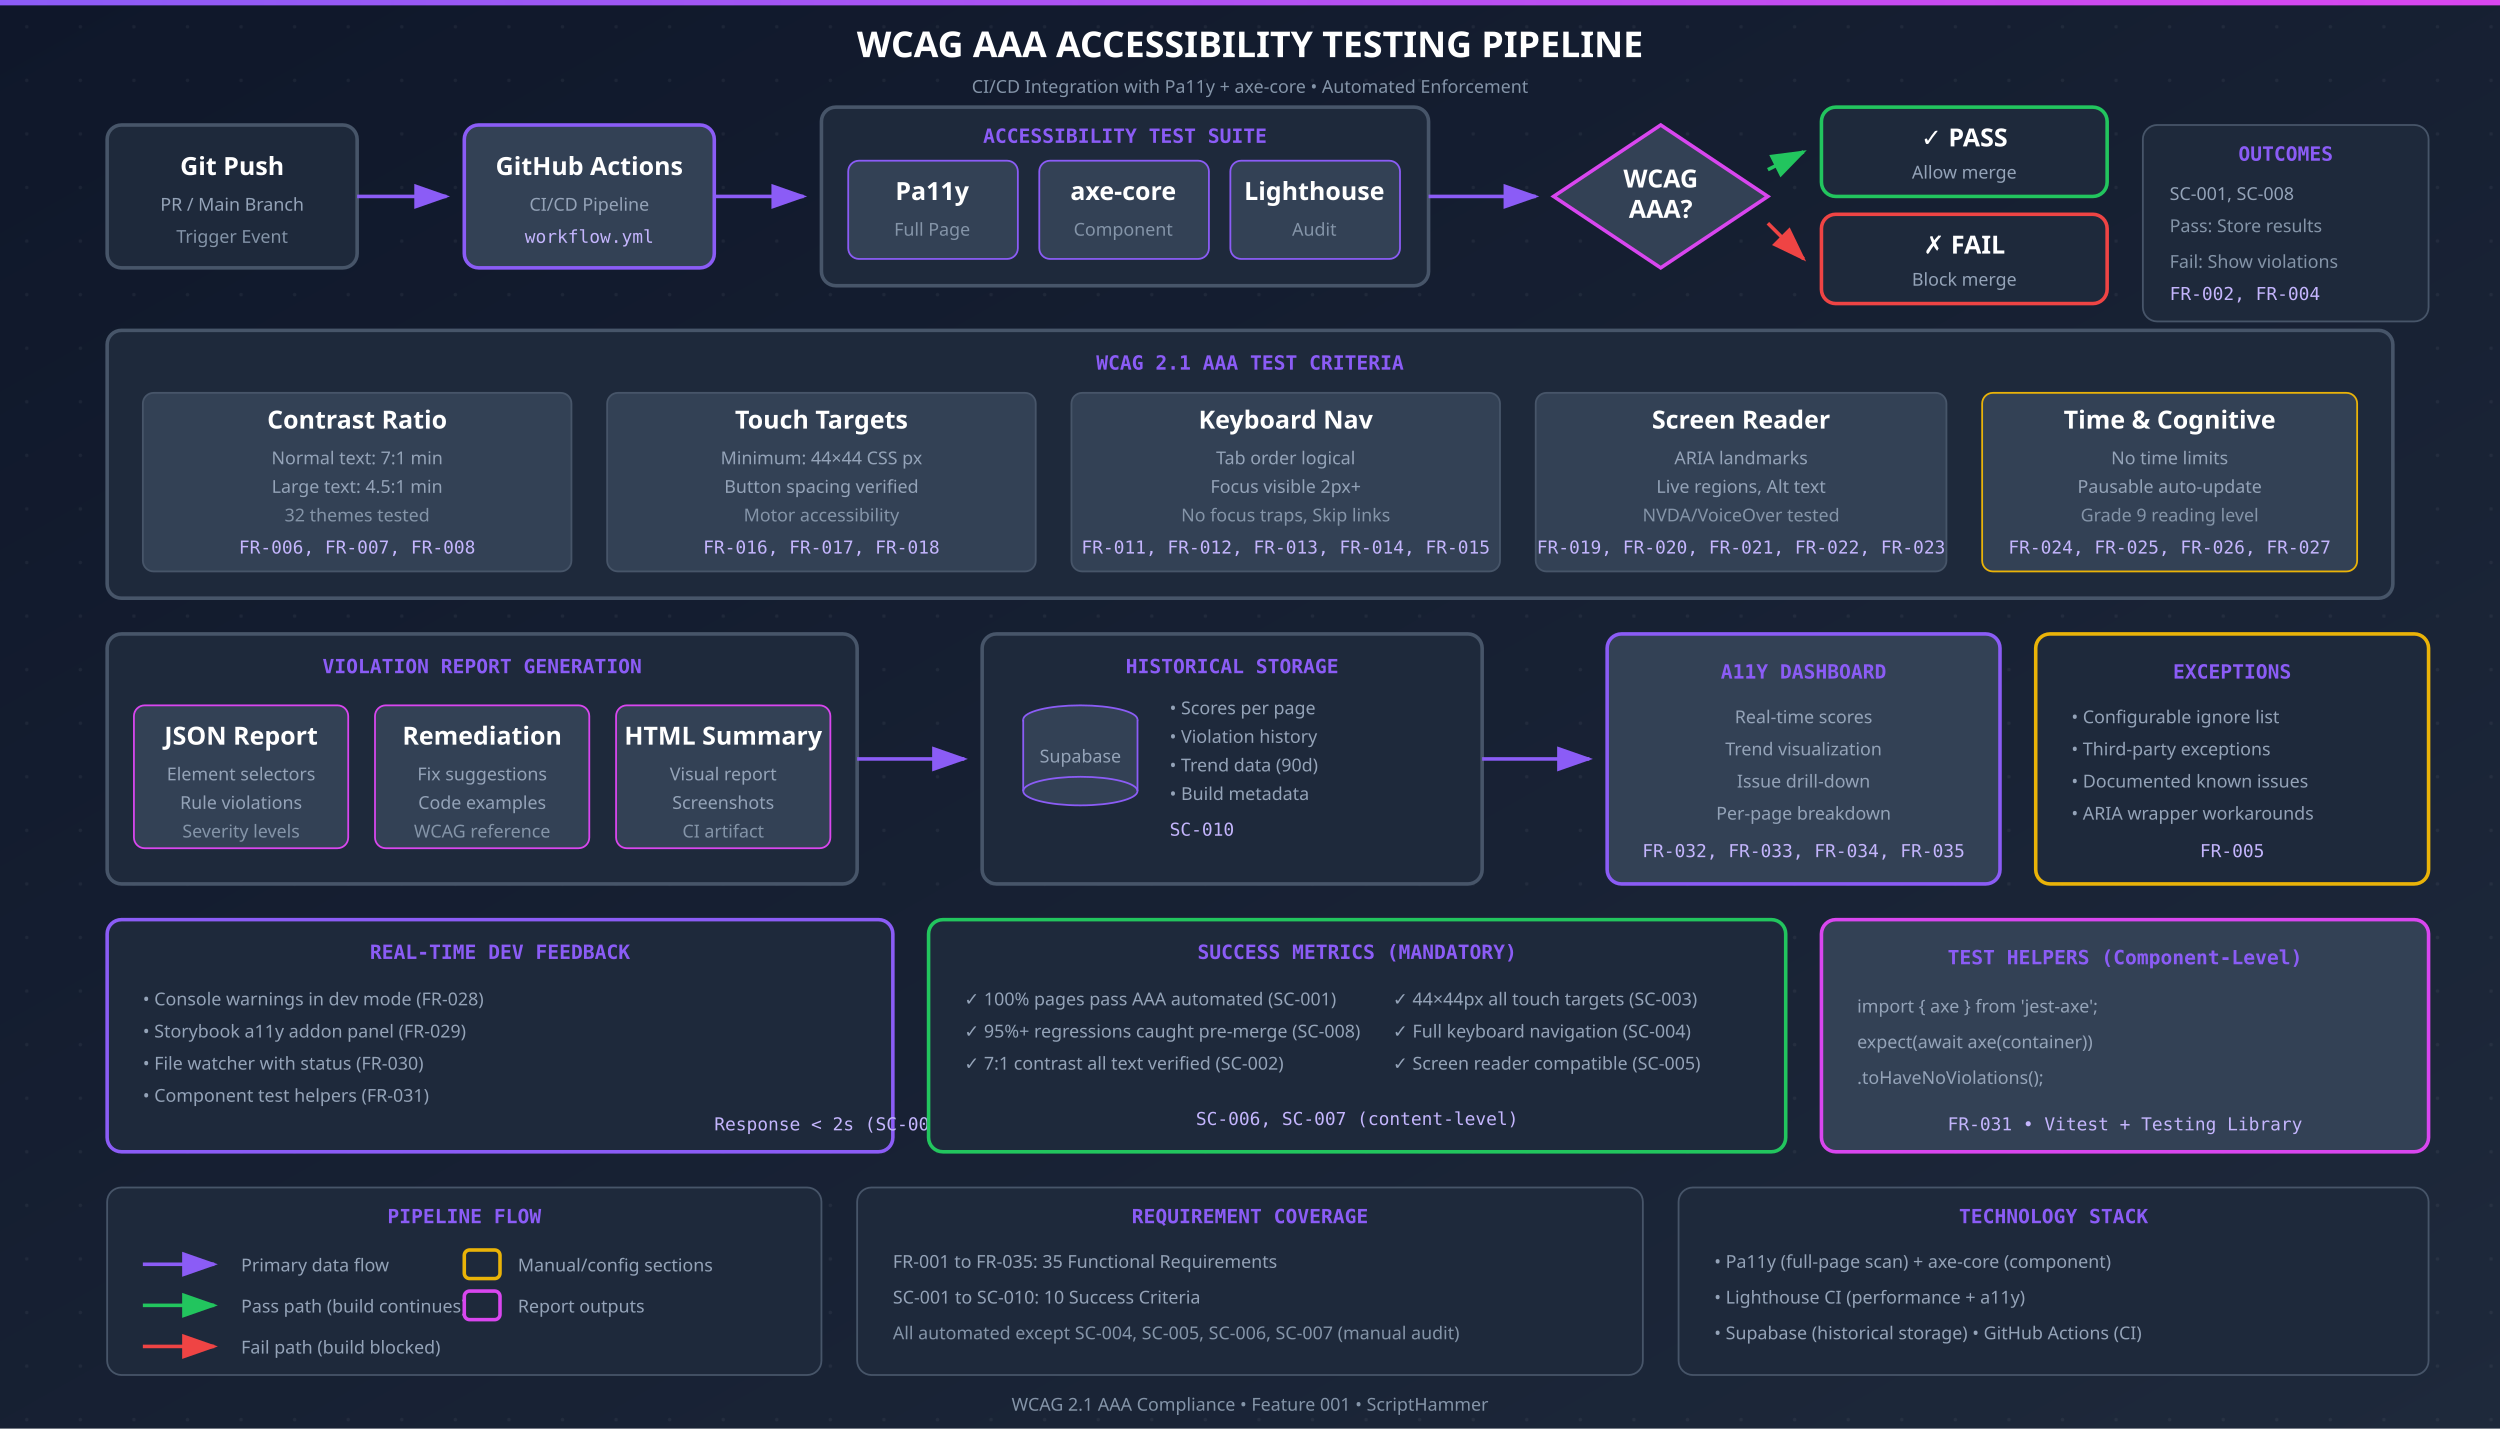
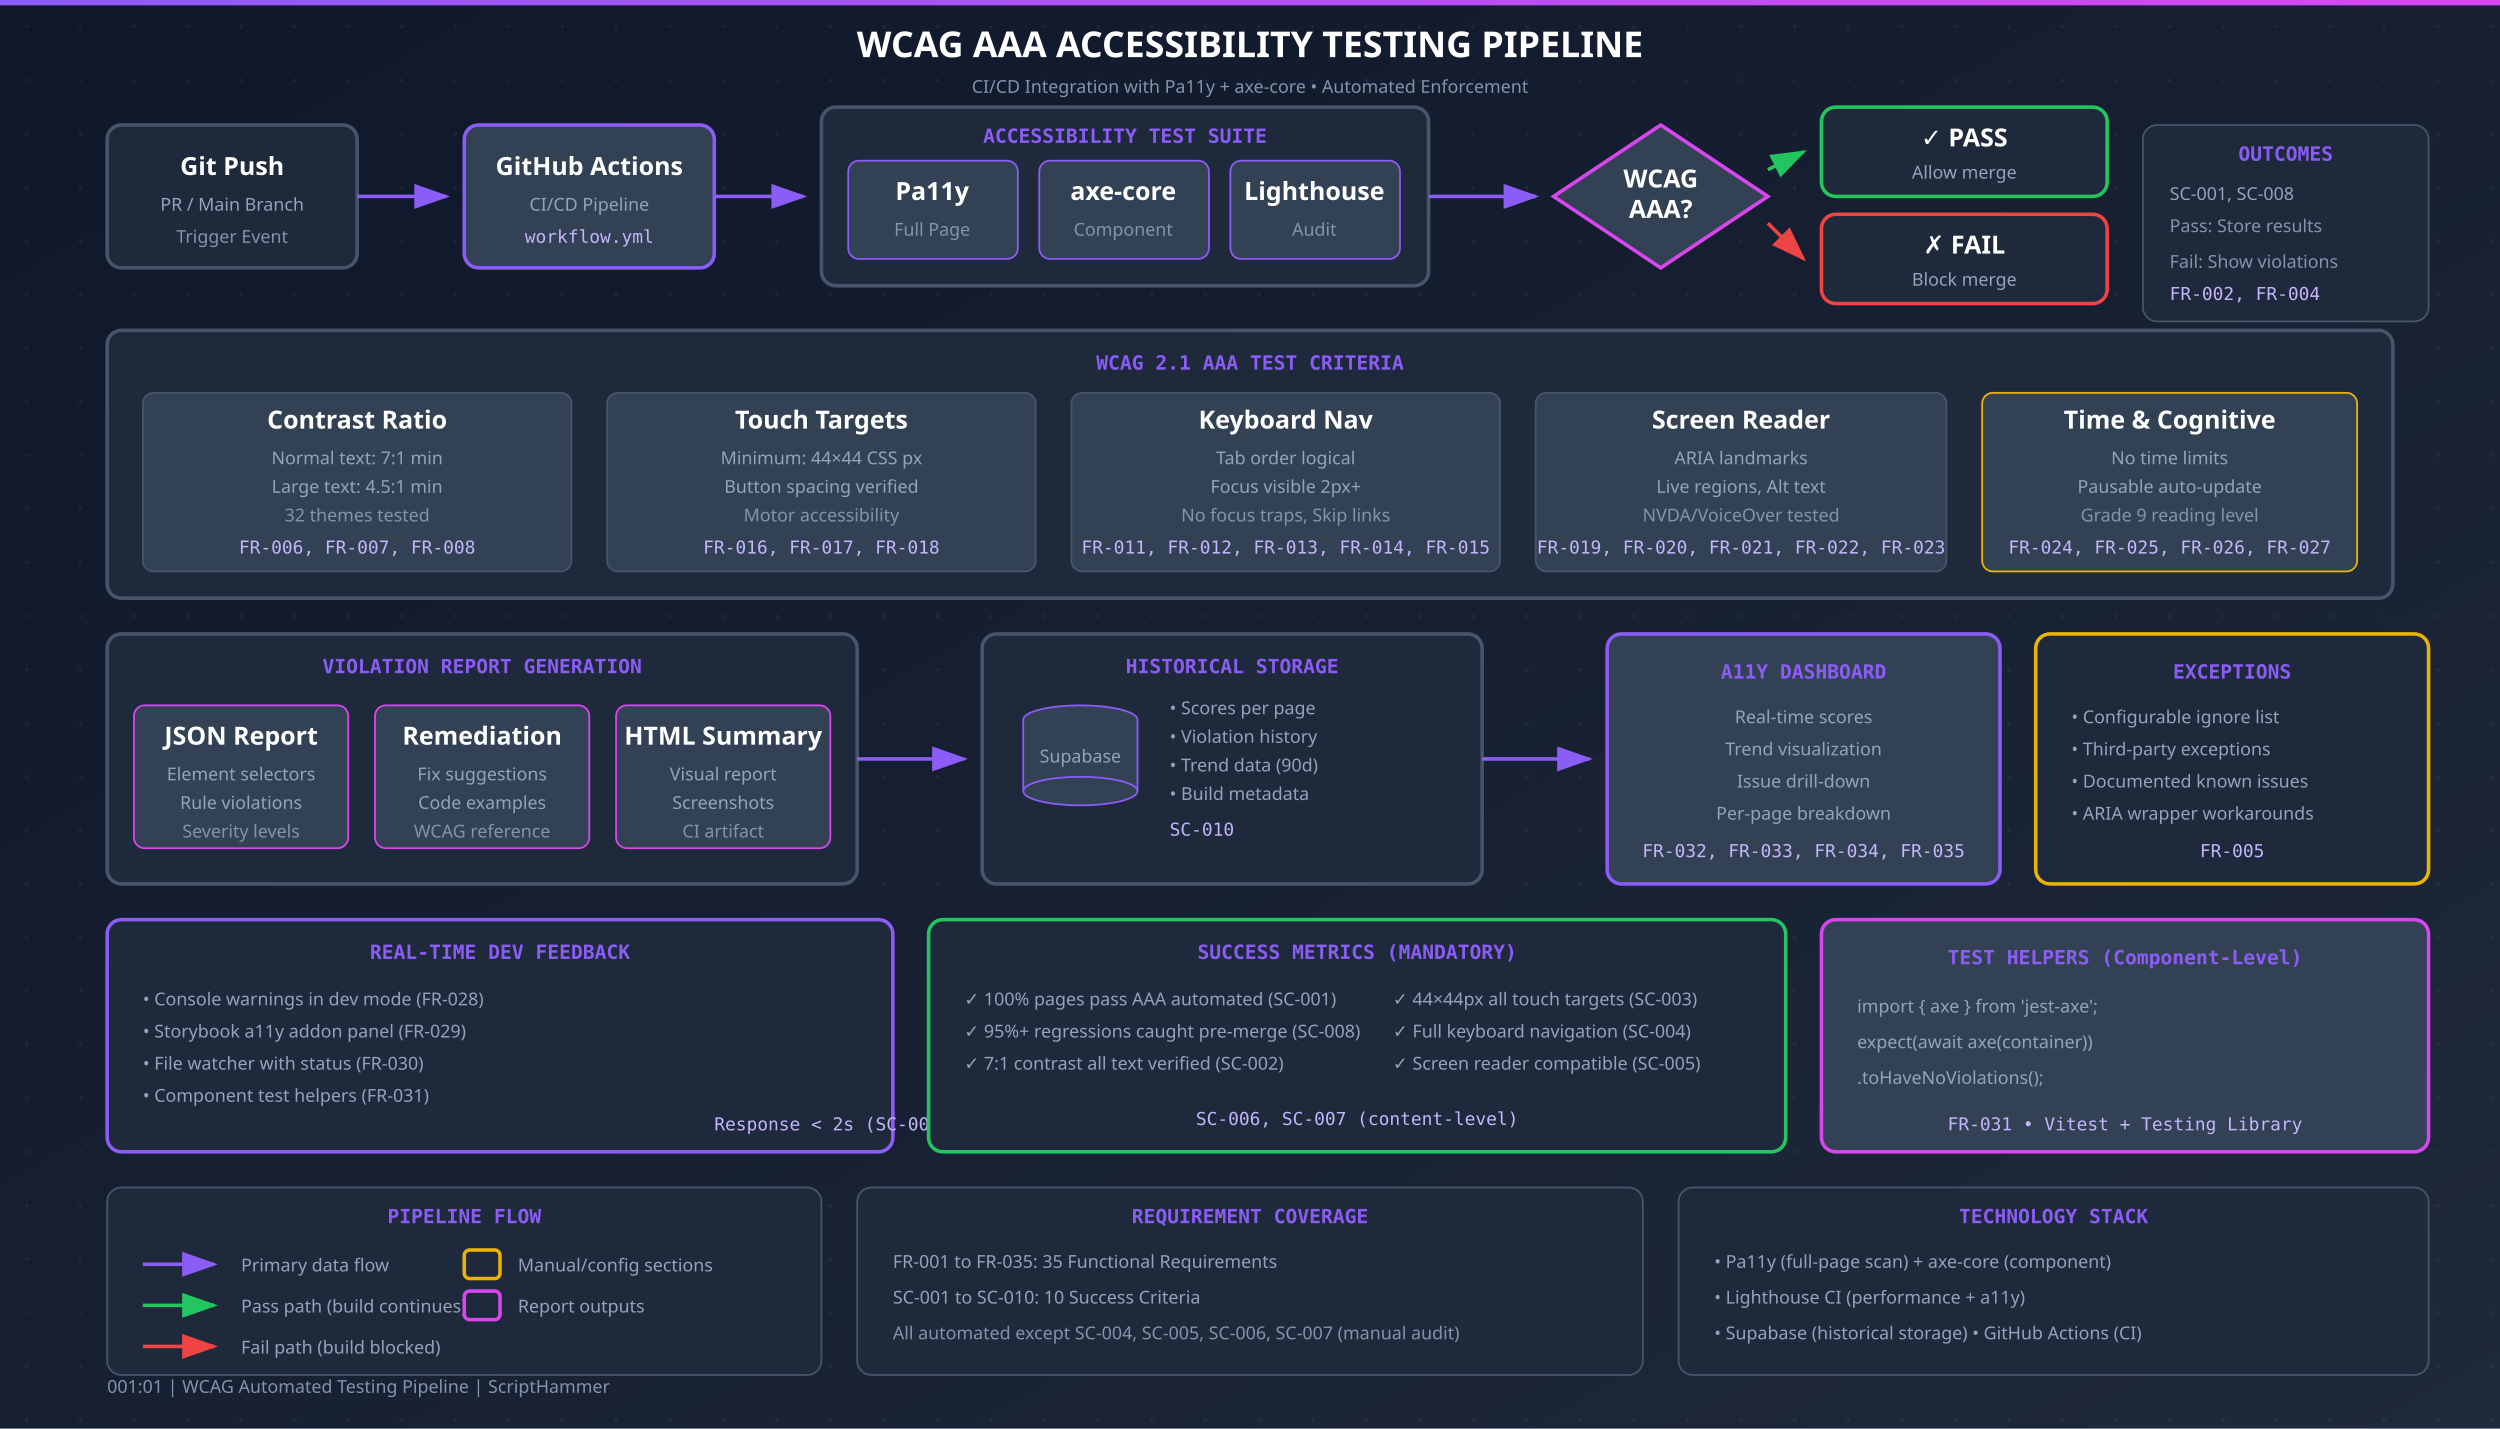
<svg xmlns="http://www.w3.org/2000/svg" viewBox="0 0 1400 800" width="1400" height="800">
  <defs>
    <linearGradient id="bgGrad" x1="0%" y1="0%" x2="100%" y2="100%">
      <stop offset="0%" style="stop-color:#0f172a" />
      <stop offset="100%" style="stop-color:#1e293b" />
    </linearGradient>
    <linearGradient id="accentGrad" x1="0%" y1="0%" x2="100%" y2="0%">
      <stop offset="0%" style="stop-color:#8b5cf6" />
      <stop offset="100%" style="stop-color:#d946ef" />
    </linearGradient>
    <style>
      .heading-lg { fill: #ffffff; font-family: system-ui, sans-serif; font-size: 20px; font-weight: bold; }
      .heading { fill: #ffffff; font-family: system-ui, sans-serif; font-size: 14px; font-weight: bold; }
      .text-md { fill: #cbd5e1; font-family: system-ui, sans-serif; font-size: 12px; }
      .text-sm { fill: #94a3b8; font-family: system-ui, sans-serif; font-size: 10px; }
      .text-muted { fill: #8494a8; font-family: system-ui, sans-serif; font-size: 10px; }
      .annotation { fill: #c4b5fd; font-family: monospace; font-size: 10px; }
      .label { fill: #8b5cf6; font-family: monospace; font-size: 11px; font-weight: bold; }
    </style>
    <marker id="arrowhead" markerWidth="10" markerHeight="7" refX="9" refY="3.5" orient="auto">
      <polygon points="0 0, 10 3.5, 0 7" fill="#8b5cf6" />
    </marker>
    <marker id="arrowSuccess" markerWidth="10" markerHeight="7" refX="9" refY="3.5" orient="auto">
      <polygon points="0 0, 10 3.5, 0 7" fill="#22c55e" />
    </marker>
    <marker id="arrowError" markerWidth="10" markerHeight="7" refX="9" refY="3.5" orient="auto">
      <polygon points="0 0, 10 3.5, 0 7" fill="#ef4444" />
    </marker>
  </defs>
  <rect width="1400" height="800" fill="url(#bgGrad)" />
  <g opacity="0.05">
    <pattern id="dots" width="30" height="30" patternUnits="userSpaceOnUse">
      <circle cx="15" cy="15" r="1" fill="#fff" />
    </pattern>
    <rect width="1400" height="800" fill="url(#dots)" />
  </g>
  <rect x="0" y="0" width="1400" height="3" fill="url(#accentGrad)" />
  <text x="700" y="32" text-anchor="middle" class="heading-lg">WCAG AAA ACCESSIBILITY TESTING PIPELINE</text>
  <text x="700" y="52" text-anchor="middle" class="text-muted">CI/CD Integration with Pa11y + axe-core • Automated Enforcement</text>
  <g transform="translate(60, 70)">
    <rect x="0" y="0" width="140" height="80" rx="8" fill="#1e293b" stroke="#475569" stroke-width="2" />
    <text x="70" y="28" text-anchor="middle" class="heading">Git Push</text>
    <text x="70" y="48" text-anchor="middle" class="text-sm">PR / Main Branch</text>
    <text x="70" y="66" text-anchor="middle" class="text-muted">Trigger Event</text>
  </g>
  <line x1="200" y1="110" x2="250" y2="110" stroke="#8b5cf6" stroke-width="2" marker-end="url(#arrowhead)" />
  <g transform="translate(260, 70)">
    <rect x="0" y="0" width="140" height="80" rx="8" fill="#334155" stroke="#8b5cf6" stroke-width="2" />
    <text x="70" y="28" text-anchor="middle" class="heading">GitHub Actions</text>
    <text x="70" y="48" text-anchor="middle" class="text-sm">CI/CD Pipeline</text>
    <text x="70" y="66" text-anchor="middle" class="annotation">workflow.yml</text>
  </g>
  <line x1="400" y1="110" x2="450" y2="110" stroke="#8b5cf6" stroke-width="2" marker-end="url(#arrowhead)" />
  <g transform="translate(460, 60)">
    <rect x="0" y="0" width="340" height="100" rx="8" fill="#1e293b" stroke="#475569" stroke-width="2" />
    <text x="170" y="20" text-anchor="middle" class="label">ACCESSIBILITY TEST SUITE</text>
    <g transform="translate(15, 30)">
      <rect x="0" y="0" width="95" height="55" rx="6" fill="#334155" stroke="#8b5cf6" stroke-width="1" />
      <text x="47" y="22" text-anchor="middle" class="heading">Pa11y</text>
      <text x="47" y="42" text-anchor="middle" class="text-muted">Full Page</text>
    </g>
    <g transform="translate(122, 30)">
      <rect x="0" y="0" width="95" height="55" rx="6" fill="#334155" stroke="#8b5cf6" stroke-width="1" />
      <text x="47" y="22" text-anchor="middle" class="heading">axe-core</text>
      <text x="47" y="42" text-anchor="middle" class="text-muted">Component</text>
    </g>
    <g transform="translate(229, 30)">
      <rect x="0" y="0" width="95" height="55" rx="6" fill="#334155" stroke="#8b5cf6" stroke-width="1" />
      <text x="47" y="22" text-anchor="middle" class="heading">Lighthouse</text>
      <text x="47" y="42" text-anchor="middle" class="text-muted">Audit</text>
    </g>
  </g>
  <line x1="800" y1="110" x2="860" y2="110" stroke="#8b5cf6" stroke-width="2" marker-end="url(#arrowhead)" />
  <g transform="translate(870, 70)">
    <polygon points="60,0 120,40 60,80 0,40" fill="#334155" stroke="#d946ef" stroke-width="2" />
    <text x="60" y="35" text-anchor="middle" class="heading">WCAG</text>
    <text x="60" y="52" text-anchor="middle" class="heading">AAA?</text>
  </g>
  <g transform="translate(1020, 60)">
    <rect x="0" y="0" width="160" height="50" rx="8" fill="#1e293b" stroke="#22c55e" stroke-width="2" />
    <text x="80" y="22" text-anchor="middle" class="heading" fill="#22c55e">✓ PASS</text>
    <text x="80" y="40" text-anchor="middle" class="text-sm">Allow merge</text>
  </g>
  <g transform="translate(1020, 120)">
    <rect x="0" y="0" width="160" height="50" rx="8" fill="#1e293b" stroke="#ef4444" stroke-width="2" />
    <text x="80" y="22" text-anchor="middle" class="heading" fill="#ef4444">✗ FAIL</text>
    <text x="80" y="40" text-anchor="middle" class="text-sm">Block merge</text>
  </g>
  <path d="M 990 95 L 1010 85" stroke="#22c55e" stroke-width="2" fill="none" marker-end="url(#arrowSuccess)" />
  <path d="M 990 125 L 1010 145" stroke="#ef4444" stroke-width="2" fill="none" marker-end="url(#arrowError)" />
  <g transform="translate(1200, 70)">
    <rect x="0" y="0" width="160" height="110" rx="8" fill="#1e293b" stroke="#475569" stroke-width="1" />
    <text x="80" y="20" text-anchor="middle" class="label">OUTCOMES</text>
    <text x="15" y="42" class="text-sm">SC-001, SC-008</text>
    <text x="15" y="60" class="text-muted">Pass: Store results</text>
    <text x="15" y="80" class="text-muted">Fail: Show violations</text>
    <text x="15" y="98" class="annotation">FR-002, FR-004</text>
  </g>
  <g transform="translate(60, 185)">
    <rect x="0" y="0" width="1280" height="150" rx="8" fill="#1e293b" stroke="#475569" stroke-width="2" />
    <text x="640" y="22" text-anchor="middle" class="label">WCAG 2.1 AAA TEST CRITERIA</text>
    <g transform="translate(20, 35)">
      <rect x="0" y="0" width="240" height="100" rx="6" fill="#334155" stroke="#475569" stroke-width="1" />
      <text x="120" y="20" text-anchor="middle" class="heading">Contrast Ratio</text>
      <text x="120" y="40" text-anchor="middle" class="text-sm">Normal text: 7:1 min</text>
      <text x="120" y="56" text-anchor="middle" class="text-sm">Large text: 4.5:1 min</text>
      <text x="120" y="72" text-anchor="middle" class="text-muted">32 themes tested</text>
      <text x="120" y="90" text-anchor="middle" class="annotation">FR-006, FR-007, FR-008</text>
    </g>
    <g transform="translate(280, 35)">
      <rect x="0" y="0" width="240" height="100" rx="6" fill="#334155" stroke="#475569" stroke-width="1" />
      <text x="120" y="20" text-anchor="middle" class="heading">Touch Targets</text>
      <text x="120" y="40" text-anchor="middle" class="text-sm">Minimum: 44×44 CSS px</text>
      <text x="120" y="56" text-anchor="middle" class="text-sm">Button spacing verified</text>
      <text x="120" y="72" text-anchor="middle" class="text-muted">Motor accessibility</text>
      <text x="120" y="90" text-anchor="middle" class="annotation">FR-016, FR-017, FR-018</text>
    </g>
    <g transform="translate(540, 35)">
      <rect x="0" y="0" width="240" height="100" rx="6" fill="#334155" stroke="#475569" stroke-width="1" />
      <text x="120" y="20" text-anchor="middle" class="heading">Keyboard Nav</text>
      <text x="120" y="40" text-anchor="middle" class="text-sm">Tab order logical</text>
      <text x="120" y="56" text-anchor="middle" class="text-sm">Focus visible 2px+</text>
      <text x="120" y="72" text-anchor="middle" class="text-muted">No focus traps, Skip links</text>
      <text x="120" y="90" text-anchor="middle" class="annotation">FR-011, FR-012, FR-013, FR-014, FR-015</text>
    </g>
    <g transform="translate(800, 35)">
      <rect x="0" y="0" width="230" height="100" rx="6" fill="#334155" stroke="#475569" stroke-width="1" />
      <text x="115" y="20" text-anchor="middle" class="heading">Screen Reader</text>
      <text x="115" y="40" text-anchor="middle" class="text-sm">ARIA landmarks</text>
      <text x="115" y="56" text-anchor="middle" class="text-sm">Live regions, Alt text</text>
      <text x="115" y="72" text-anchor="middle" class="text-muted">NVDA/VoiceOver tested</text>
      <text x="115" y="90" text-anchor="middle" class="annotation">FR-019, FR-020, FR-021, FR-022, FR-023</text>
    </g>
    <g transform="translate(1050, 35)">
      <rect x="0" y="0" width="210" height="100" rx="6" fill="#334155" stroke="#eab308" stroke-width="1" />
      <text x="105" y="20" text-anchor="middle" class="heading" fill="#eab308">Time &amp; Cognitive</text>
      <text x="105" y="40" text-anchor="middle" class="text-sm">No time limits</text>
      <text x="105" y="56" text-anchor="middle" class="text-sm">Pausable auto-update</text>
      <text x="105" y="72" text-anchor="middle" class="text-muted">Grade 9 reading level</text>
      <text x="105" y="90" text-anchor="middle" class="annotation">FR-024, FR-025, FR-026, FR-027</text>
    </g>
  </g>
  <g transform="translate(60, 355)">
    <rect x="0" y="0" width="420" height="140" rx="8" fill="#1e293b" stroke="#475569" stroke-width="2" />
    <text x="210" y="22" text-anchor="middle" class="label">VIOLATION REPORT GENERATION</text>
    <g transform="translate(15, 40)">
      <rect x="0" y="0" width="120" height="80" rx="6" fill="#334155" stroke="#d946ef" stroke-width="1" />
      <text x="60" y="22" text-anchor="middle" class="heading">JSON Report</text>
      <text x="60" y="42" text-anchor="middle" class="text-sm">Element selectors</text>
      <text x="60" y="58" text-anchor="middle" class="text-sm">Rule violations</text>
      <text x="60" y="74" text-anchor="middle" class="text-muted">Severity levels</text>
    </g>
    <g transform="translate(150, 40)">
      <rect x="0" y="0" width="120" height="80" rx="6" fill="#334155" stroke="#d946ef" stroke-width="1" />
      <text x="60" y="22" text-anchor="middle" class="heading">Remediation</text>
      <text x="60" y="42" text-anchor="middle" class="text-sm">Fix suggestions</text>
      <text x="60" y="58" text-anchor="middle" class="text-sm">Code examples</text>
      <text x="60" y="74" text-anchor="middle" class="text-muted">WCAG reference</text>
    </g>
    <g transform="translate(285, 40)">
      <rect x="0" y="0" width="120" height="80" rx="6" fill="#334155" stroke="#d946ef" stroke-width="1" />
      <text x="60" y="22" text-anchor="middle" class="heading">HTML Summary</text>
      <text x="60" y="42" text-anchor="middle" class="text-sm">Visual report</text>
      <text x="60" y="58" text-anchor="middle" class="text-sm">Screenshots</text>
      <text x="60" y="74" text-anchor="middle" class="text-muted">CI artifact</text>
    </g>
  </g>
  <line x1="480" y1="425" x2="540" y2="425" stroke="#8b5cf6" stroke-width="2" marker-end="url(#arrowhead)" />
  <g transform="translate(550, 355)">
    <rect x="0" y="0" width="280" height="140" rx="8" fill="#1e293b" stroke="#475569" stroke-width="2" />
    <text x="140" y="22" text-anchor="middle" class="label">HISTORICAL STORAGE</text>
    <g transform="translate(15, 40)">
      <ellipse cx="40" cy="8" rx="32" ry="8" fill="#334155" stroke="#8b5cf6" stroke-width="1" />
      <rect x="8" y="8" width="64" height="40" fill="#334155" />
      <ellipse cx="40" cy="48" rx="32" ry="8" fill="#334155" stroke="#8b5cf6" stroke-width="1" />
      <line x1="8" y1="8" x2="8" y2="48" stroke="#8b5cf6" stroke-width="1" />
      <line x1="72" y1="8" x2="72" y2="48" stroke="#8b5cf6" stroke-width="1" />
      <text x="40" y="32" text-anchor="middle" class="text-sm">Supabase</text>
    </g>
    <g transform="translate(105, 45)">
      <text x="0" y="0" class="text-sm">• Scores per page</text>
      <text x="0" y="16" class="text-sm">• Violation history</text>
      <text x="0" y="32" class="text-sm">• Trend data (90d)</text>
      <text x="0" y="48" class="text-sm">• Build metadata</text>
      <text x="0" y="68" class="annotation">SC-010</text>
    </g>
  </g>
  <line x1="830" y1="425" x2="890" y2="425" stroke="#8b5cf6" stroke-width="2" marker-end="url(#arrowhead)" />
  <g transform="translate(900, 355)">
    <rect x="0" y="0" width="220" height="140" rx="8" fill="#334155" stroke="#8b5cf6" stroke-width="2" />
    <text x="110" y="25" text-anchor="middle" class="label">A11Y DASHBOARD</text>
    <text x="110" y="50" text-anchor="middle" class="text-sm">Real-time scores</text>
    <text x="110" y="68" text-anchor="middle" class="text-sm">Trend visualization</text>
    <text x="110" y="86" text-anchor="middle" class="text-sm">Issue drill-down</text>
    <text x="110" y="104" text-anchor="middle" class="text-sm">Per-page breakdown</text>
    <text x="110" y="125" text-anchor="middle" class="annotation">FR-032, FR-033, FR-034, FR-035</text>
  </g>
  <g transform="translate(1140, 355)">
    <rect x="0" y="0" width="220" height="140" rx="8" fill="#1e293b" stroke="#eab308" stroke-width="2" />
    <text x="110" y="25" text-anchor="middle" class="label" fill="#eab308">EXCEPTIONS</text>
    <text x="20" y="50" class="text-sm">• Configurable ignore list</text>
    <text x="20" y="68" class="text-sm">• Third-party exceptions</text>
    <text x="20" y="86" class="text-sm">• Documented known issues</text>
    <text x="20" y="104" class="text-sm">• ARIA wrapper workarounds</text>
    <text x="110" y="125" text-anchor="middle" class="annotation">FR-005</text>
  </g>
  <g transform="translate(60, 515)">
    <rect x="0" y="0" width="440" height="130" rx="8" fill="#1e293b" stroke="#8b5cf6" stroke-width="2" />
    <text x="220" y="22" text-anchor="middle" class="label">REAL-TIME DEV FEEDBACK</text>
    <text x="20" y="48" class="text-sm">• Console warnings in dev mode (FR-028)</text>
    <text x="20" y="66" class="text-sm">• Storybook a11y addon panel (FR-029)</text>
    <text x="20" y="84" class="text-sm">• File watcher with status (FR-030)</text>
    <text x="20" y="102" class="text-sm">• Component test helpers (FR-031)</text>
    <text x="340" y="118" class="annotation">Response &lt; 2s (SC-009)</text>
  </g>
  <g transform="translate(520, 515)">
    <rect x="0" y="0" width="480" height="130" rx="8" fill="#1e293b" stroke="#22c55e" stroke-width="2" />
    <text x="240" y="22" text-anchor="middle" class="label" fill="#22c55e">SUCCESS METRICS (MANDATORY)</text>
    <text x="20" y="48" class="text-sm">✓ 100% pages pass AAA automated (SC-001)</text>
    <text x="20" y="66" class="text-sm">✓ 95%+ regressions caught pre-merge (SC-008)</text>
    <text x="20" y="84" class="text-sm">✓ 7:1 contrast all text verified (SC-002)</text>
    <text x="260" y="48" class="text-sm">✓ 44×44px all touch targets (SC-003)</text>
    <text x="260" y="66" class="text-sm">✓ Full keyboard navigation (SC-004)</text>
    <text x="260" y="84" class="text-sm">✓ Screen reader compatible (SC-005)</text>
    <text x="240" y="115" text-anchor="middle" class="annotation">SC-006, SC-007 (content-level)</text>
  </g>
  <g transform="translate(1020, 515)">
    <rect x="0" y="0" width="340" height="130" rx="8" fill="#334155" stroke="#d946ef" stroke-width="2" />
    <text x="170" y="25" text-anchor="middle" class="label">TEST HELPERS (Component-Level)</text>
    <text x="20" y="52" class="text-sm">import { axe } from 'jest-axe';</text>
    <text x="20" y="72" class="text-sm">expect(await axe(container))</text>
    <text x="20" y="92" class="text-sm">  .toHaveNoViolations();</text>
    <text x="170" y="118" text-anchor="middle" class="annotation">FR-031 • Vitest + Testing Library</text>
  </g>
  <g transform="translate(60, 665)">
    <rect x="0" y="0" width="400" height="105" rx="8" fill="#1e293b" stroke="#475569" stroke-width="1" />
    <text x="200" y="20" text-anchor="middle" class="label">PIPELINE FLOW</text>
    <g transform="translate(20, 35)">
      <line x1="0" y1="8" x2="40" y2="8" stroke="#8b5cf6" stroke-width="2" marker-end="url(#arrowhead)" />
      <text x="55" y="12" class="text-sm">Primary data flow</text>
    </g>
    <g transform="translate(20, 58)">
      <line x1="0" y1="8" x2="40" y2="8" stroke="#22c55e" stroke-width="2" marker-end="url(#arrowSuccess)" />
      <text x="55" y="12" class="text-sm">Pass path (build continues)</text>
    </g>
    <g transform="translate(20, 81)">
      <line x1="0" y1="8" x2="40" y2="8" stroke="#ef4444" stroke-width="2" marker-end="url(#arrowError)" />
      <text x="55" y="12" class="text-sm">Fail path (build blocked)</text>
    </g>
    <g transform="translate(200, 35)">
      <rect x="0" y="0" width="20" height="16" rx="3" fill="none" stroke="#eab308" stroke-width="2" />
      <text x="30" y="12" class="text-sm">Manual/config sections</text>
    </g>
    <g transform="translate(200, 58)">
      <rect x="0" y="0" width="20" height="16" rx="3" fill="none" stroke="#d946ef" stroke-width="2" />
      <text x="30" y="12" class="text-sm">Report outputs</text>
    </g>
  </g>
  <g transform="translate(480, 665)">
    <rect x="0" y="0" width="440" height="105" rx="8" fill="#1e293b" stroke="#475569" stroke-width="1" />
    <text x="220" y="20" text-anchor="middle" class="label">REQUIREMENT COVERAGE</text>
    <text x="20" y="45" class="text-sm">FR-001 to FR-035: 35 Functional Requirements</text>
    <text x="20" y="65" class="text-sm">SC-001 to SC-010: 10 Success Criteria</text>
    <text x="20" y="85" class="text-muted">All automated except SC-004, SC-005, SC-006, SC-007 (manual audit)</text>
  </g>
  <g transform="translate(940, 665)">
    <rect x="0" y="0" width="420" height="105" rx="8" fill="#1e293b" stroke="#475569" stroke-width="1" />
    <text x="210" y="20" text-anchor="middle" class="label">TECHNOLOGY STACK</text>
    <text x="20" y="45" class="text-sm">• Pa11y (full-page scan) + axe-core (component)</text>
    <text x="20" y="65" class="text-sm">• Lighthouse CI (performance + a11y)</text>
    <text x="20" y="85" class="text-sm">• Supabase (historical storage) • GitHub Actions (CI)</text>
  </g>
-   <text x="700" y="790" text-anchor="middle" class="text-muted">WCAG 2.1 AAA Compliance • Feature 001 • ScriptHammer</text>
+   <text x="60" y="780" text-anchor="start" class="text-muted">001:01 | WCAG Automated Testing Pipeline | ScriptHammer</text>
</svg>
